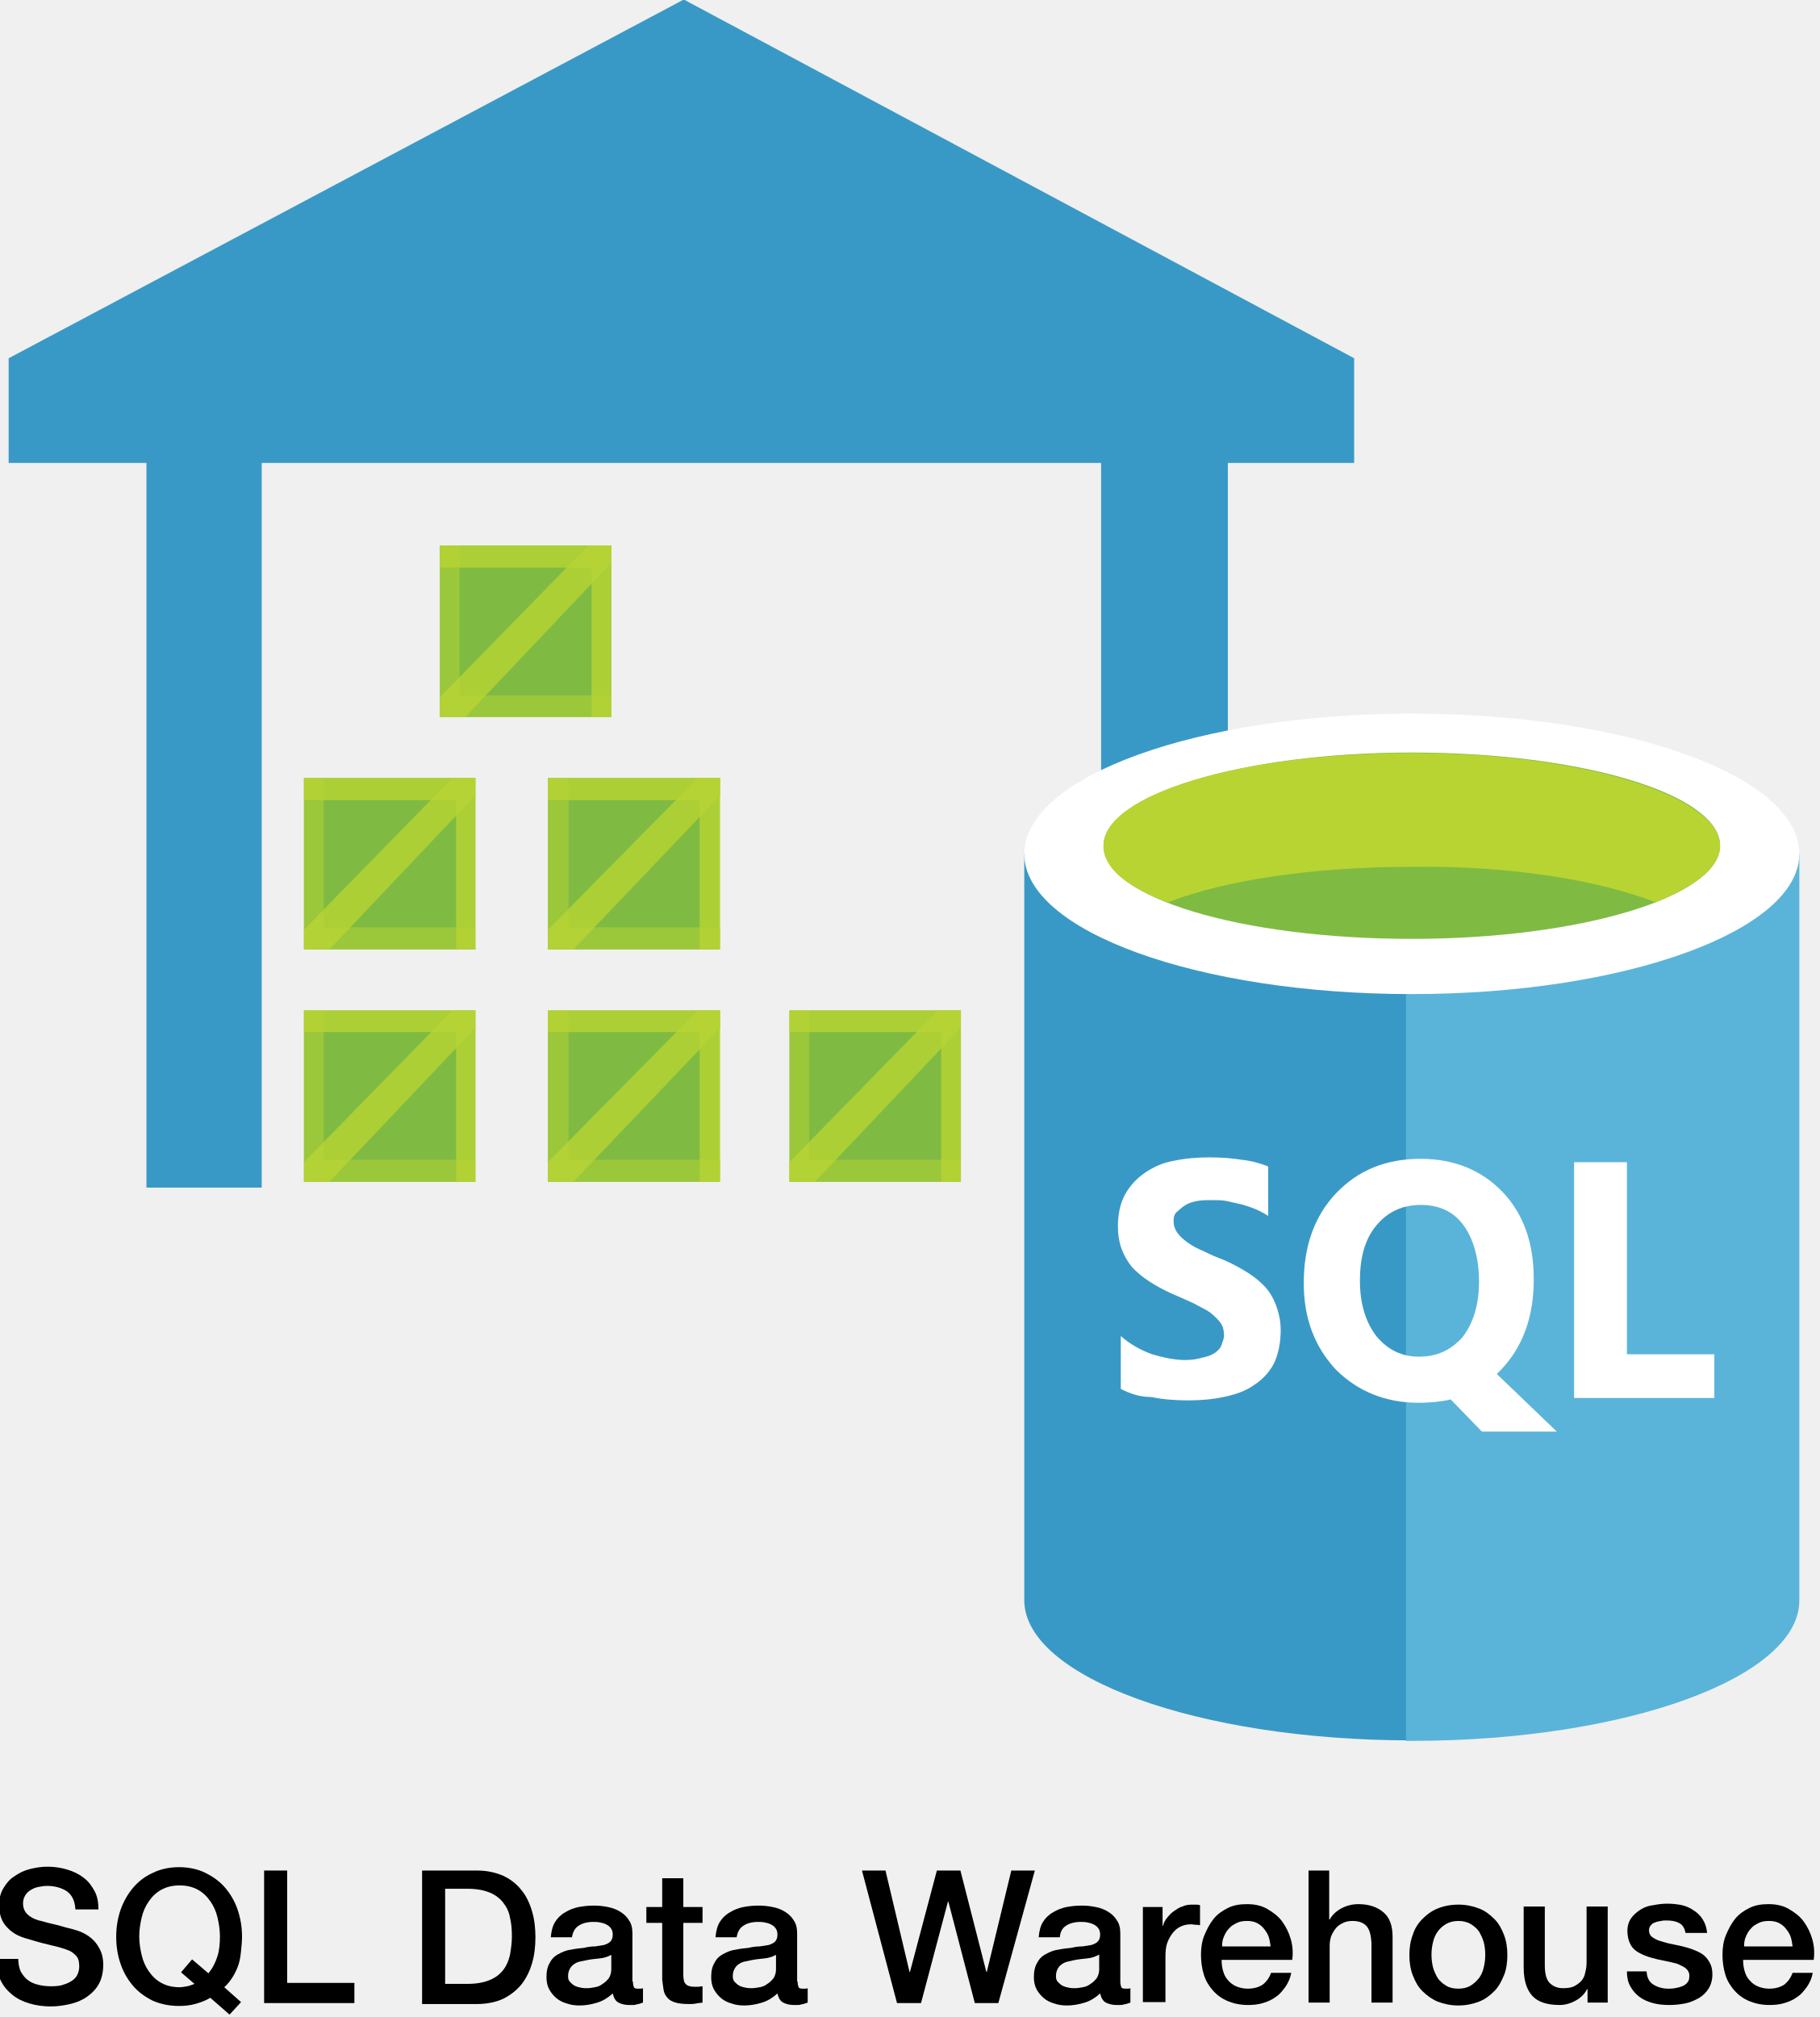
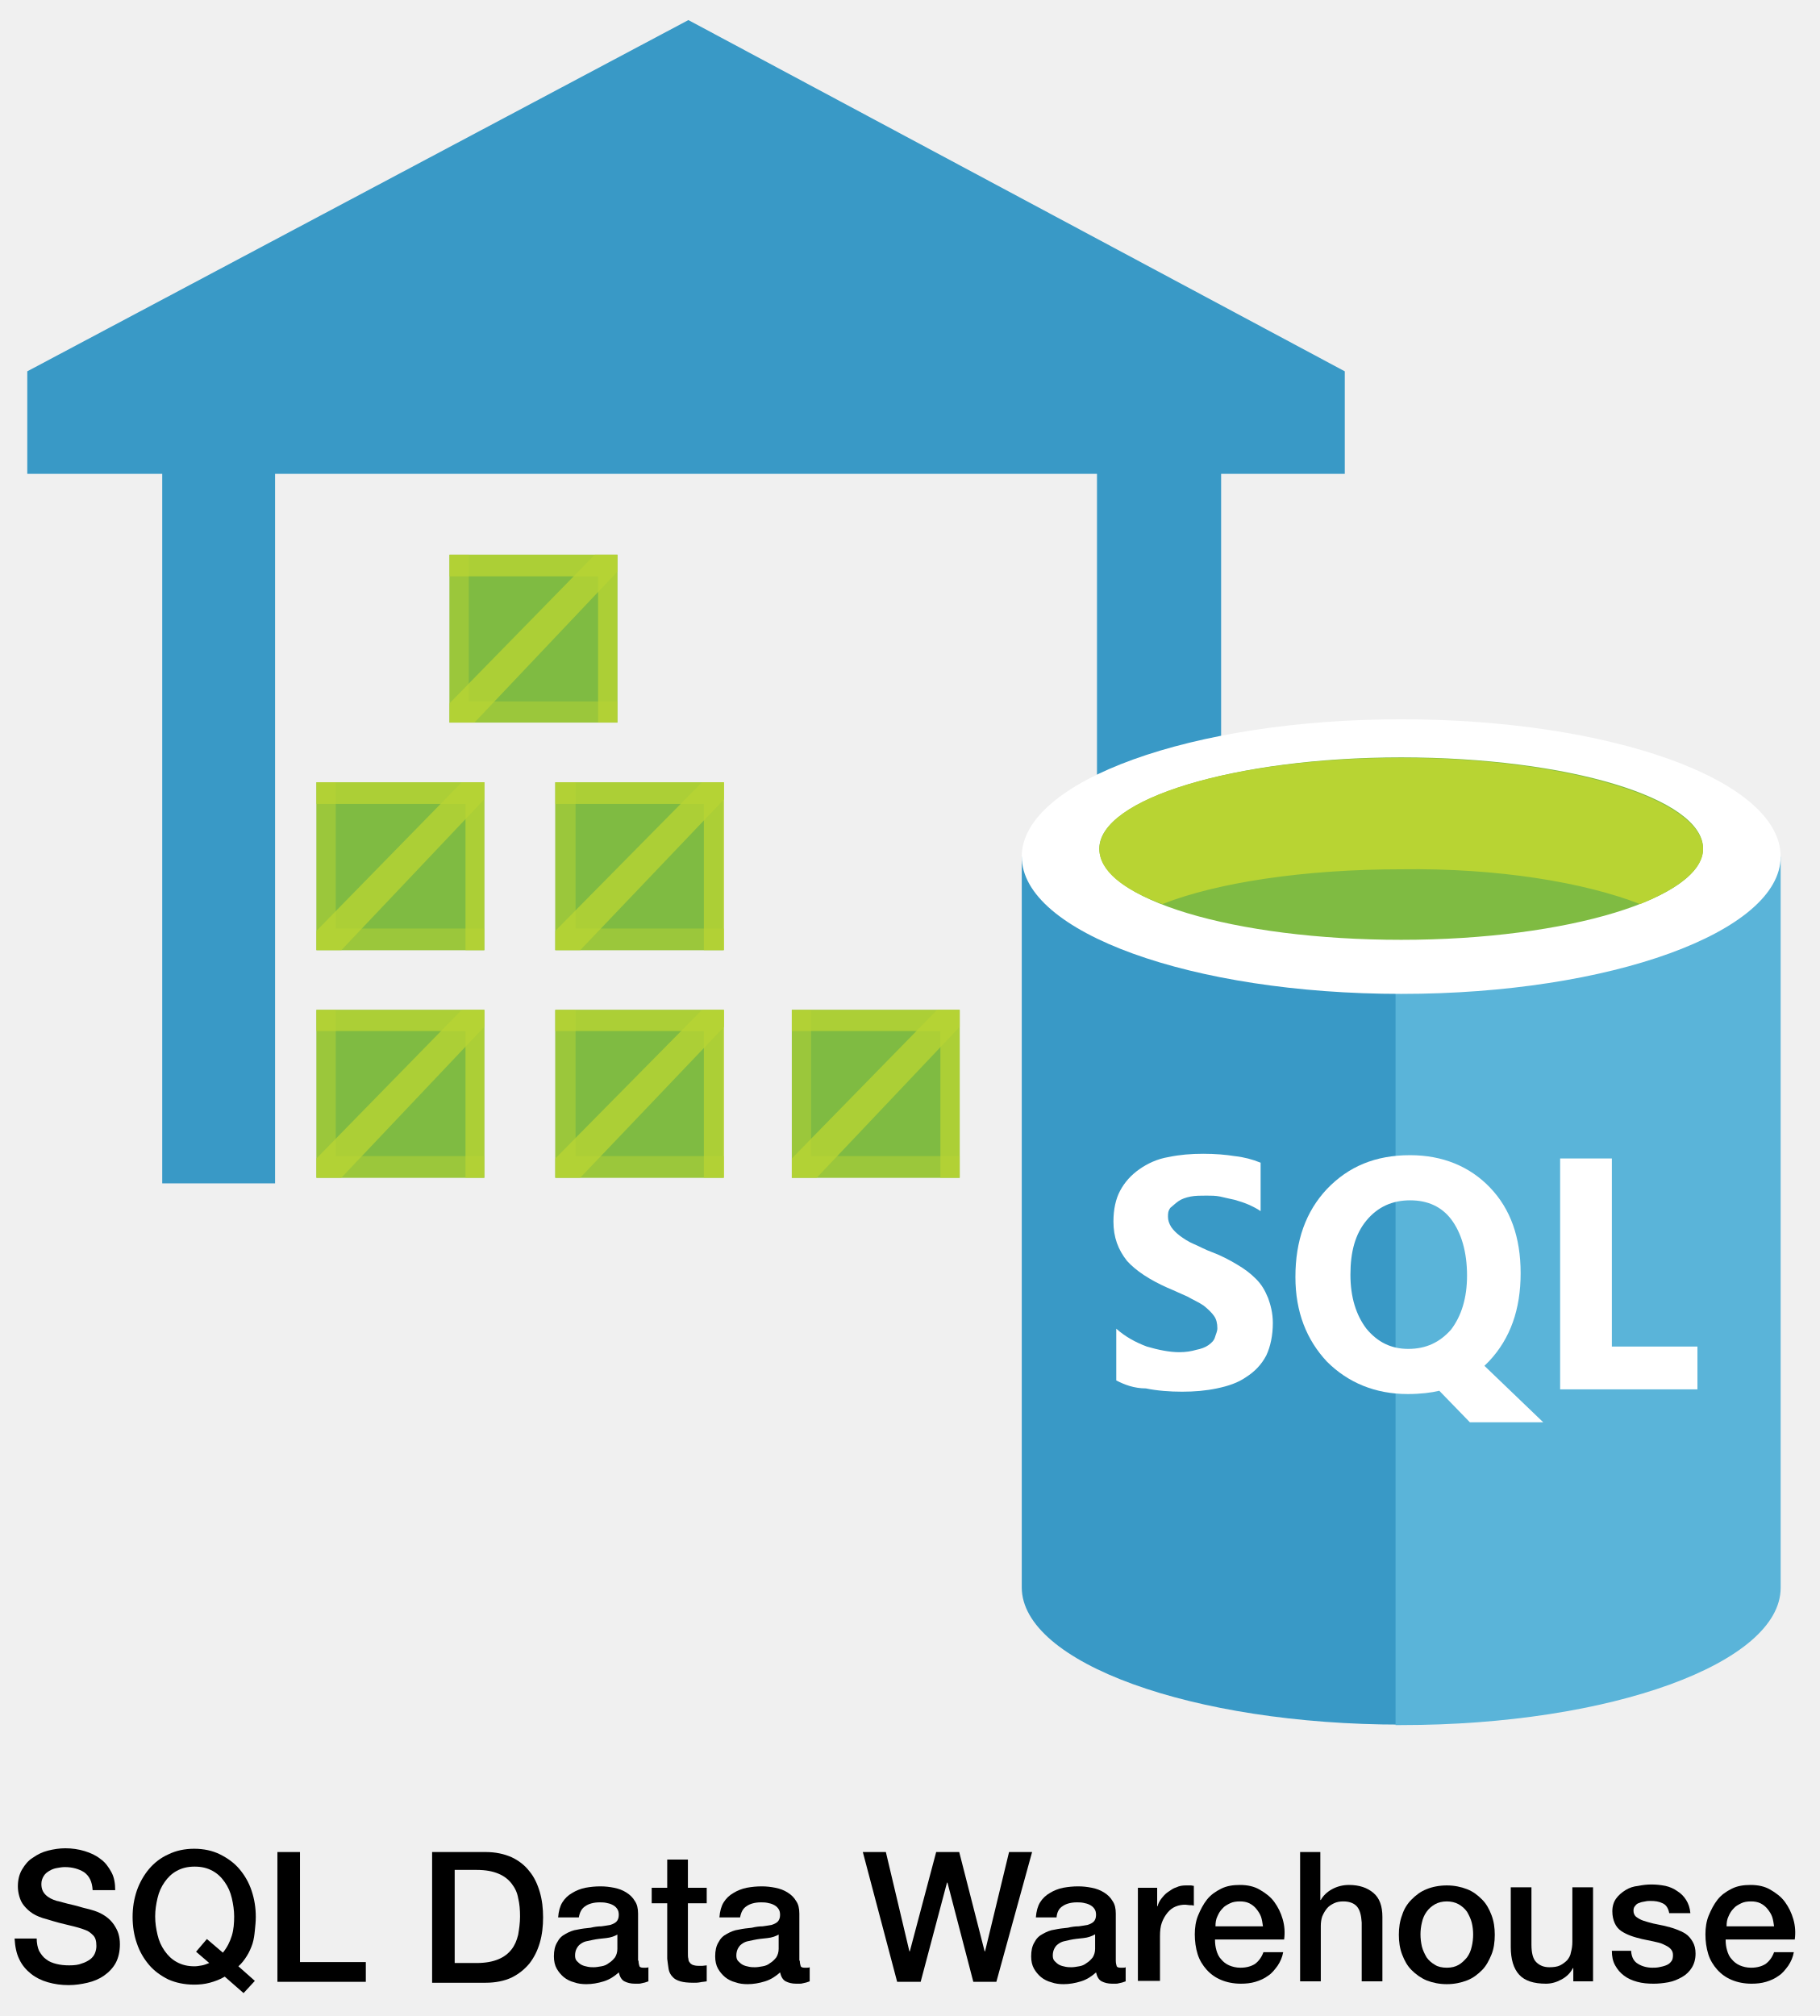
- <svg xmlns="http://www.w3.org/2000/svg" version="1.1" id="Layer_1" x="0px" y="0px" viewBox="11 5 379 420" style="enable-background:new 0 0 400 437;" xml:space="preserve">
+ <svg xmlns="http://www.w3.org/2000/svg" version="1.1" id="Layer_1" x="0px" y="0px" viewBox="7 0.63 387 428.74" style="enable-background:new 0 0 400 437;" xml:space="preserve">
  <style type="text/css">
	.st0{fill:#7FBB42;}
	.st1{fill:#3999C6;}
	.st2{opacity:0.8;fill:#B8D433;enable-background:new    ;}
	.st3{opacity:0.5;fill:#B8D433;enable-background:new    ;}
	.st4{fill:#5AB4D9;}
	.st5{fill:#FFFFFF;}
	.st6{fill:#B8D433;}
</style>
  <g id="Layer_4">
    <rect x="102.6" y="118.6" class="st0" width="35.7" height="35.7" />
    <rect x="74.3" y="215.4" class="st0" width="35.7" height="35.7" />
    <rect x="125.1" y="215.4" class="st0" width="35.7" height="35.7" />
    <rect x="175.4" y="215.4" class="st0" width="35.7" height="35.7" />
    <rect x="74.3" y="167" class="st0" width="35.7" height="35.7" />
    <rect x="125.1" y="167" class="st0" width="35.7" height="35.7" />
    <polygon class="st1" points="153.4,4.9 12.8,79.6 12.8,101.4 41.5,101.4 41.5,252.3 65.5,252.3 65.5,101.4 240.3,101.4 &#10;&#09;&#09;240.3,242.7 266.7,242.7 266.7,101.4 293,101.4 293,79.6 &#09;" />
    <polygon class="st2" points="138.3,154.3 134.2,154.3 134.2,123.2 102.6,123.2 102.6,118.6 138.3,118.6 &#09;" />
    <polygon class="st3" points="102.6,118.6 106.7,118.6 106.7,149.8 138.3,149.8 138.3,154.3 102.6,154.3 &#09;" />
    <polygon class="st2" points="110,202.7 106,202.7 106,171.6 74.3,171.6 74.3,167 110,167 &#09;" />
    <polygon class="st3" points="74.3,167 78.4,167 78.4,198.1 110,198.1 110,202.7 74.3,202.7 &#09;" />
    <polygon class="st2" points="161,202.7 156.7,202.7 156.7,171.6 125.1,171.6 125.1,167 161,167 &#09;" />
    <polygon class="st3" points="125.1,167 129.4,167 129.4,198.1 161,198.1 161,202.7 125.1,202.7 &#09;" />
    <polygon class="st2" points="110,251.1 106,251.1 106,219.9 74.3,219.9 74.3,215.4 110,215.4 &#09;" />
    <polygon class="st3" points="74.3,215.4 78.4,215.4 78.4,246.5 110,246.5 110,251.1 74.3,251.1 &#09;" />
    <polygon class="st2" points="161,251.1 156.7,251.1 156.7,219.9 125.1,219.9 125.1,215.4 161,215.4 &#09;" />
    <polygon class="st3" points="125.1,215.4 129.4,215.4 129.4,246.5 161,246.5 161,251.1 125.1,251.1 &#09;" />
    <polygon class="st2" points="211.1,251.1 207,251.1 207,219.9 175.4,219.9 175.4,215.4 211.1,215.4 &#09;" />
    <polygon class="st3" points="175.4,215.4 179.5,215.4 179.5,246.5 211.1,246.5 211.1,251.1 175.4,251.1 &#09;" />
    <polygon class="st2" points="107.9,154.3 102.6,154.3 102.6,150.2 133.5,118.6 138.3,118.6 138.3,122.2 &#09;" />
    <polygon class="st2" points="130.4,202.7 125.1,202.7 125.1,198.6 156.3,167 161,167 161,170.6 &#09;" />
    <polygon class="st2" points="79.6,202.7 74.3,202.7 74.3,198.6 105.2,167 110,167 110,170.6 &#09;" />
    <polygon class="st2" points="79.6,251.1 74.3,251.1 74.3,247 105.2,215.4 110,215.4 110,219 &#09;" />
    <polygon class="st2" points="130.4,251.1 125.1,251.1 125.1,247 156.3,215.4 161,215.4 161,219 &#09;" />
    <polygon class="st2" points="180.7,251.1 175.4,251.1 175.4,247 206.3,215.4 211.1,215.4 211.1,219 &#09;" />
    <g>
      <path class="st1" d="M224.3,182.8v155.4c0,16,36.2,29.2,80.7,29.2V182.8H224.3z" />
      <path class="st4" d="M303.8,367.5h1.2c44.6,0,80.7-13.2,80.7-29.2V182.8h-81.9L303.8,367.5L303.8,367.5z" />
      <path class="st5" d="M385.7,182.8c0,16-36.2,29.2-80.7,29.2s-80.7-13.1-80.7-29.2s36.2-29.2,80.7-29.2S385.7,166.5,385.7,182.8" />
      <path class="st0" d="M369.2,181.1c0,10.5-28.7,19.4-64.2,19.4s-64.2-8.6-64.2-19.4c0-10.5,28.7-19.4,64.2-19.4    S369.2,170.4,369.2,181.1" />
      <path class="st6" d="M355.8,192.9c8.4-3.4,13.4-7.4,13.4-11.7c0-10.5-28.7-19.4-64.2-19.4s-64.2,8.6-64.2,19.4    c0,4.6,5,8.6,13.4,11.7c11.7-4.6,30.2-7.4,50.8-7.4C325.6,185.2,344,188.3,355.8,192.9" />
      <g>
        <path class="st5" d="M244.4,294.2v-11c1.9,1.7,4.1,2.9,6.5,3.8c2.4,0.7,4.8,1.2,6.9,1.2c1.4,0,2.6-0.2,3.6-0.5     c1-0.2,1.9-0.5,2.6-1s1.2-1,1.4-1.7c0.2-0.7,0.5-1.2,0.5-1.9c0-1-0.2-1.9-0.7-2.6s-1.2-1.4-2.2-2.2c-1-0.7-2.2-1.2-3.4-1.9     c-1.2-0.5-2.6-1.2-4.3-1.9c-3.8-1.7-6.7-3.6-8.6-5.7c-1.9-2.4-2.9-5-2.9-8.4c0-2.6,0.5-4.8,1.4-6.5c1-1.9,2.4-3.4,4.1-4.6     c1.7-1.2,3.8-2.2,6.2-2.6c2.4-0.5,4.8-0.7,7.4-0.7s4.8,0.2,6.7,0.5c1.9,0.2,3.8,0.7,5.5,1.4v10.3c-0.7-0.5-1.7-1-2.6-1.4     s-1.9-0.7-2.9-1c-1-0.2-2.2-0.5-3.1-0.7c-1-0.2-1.9-0.2-2.9-0.2c-1.2,0-2.4,0-3.4,0.2s-1.9,0.5-2.6,1s-1.2,1-1.7,1.4     c-0.5,0.7-0.5,1.2-0.5,1.9s0.2,1.4,0.7,2.2c0.5,0.7,1,1.2,1.9,1.9c0.7,0.5,1.7,1.2,2.9,1.7s2.4,1.2,3.8,1.7     c1.9,0.7,3.8,1.7,5.3,2.6c1.7,1,2.9,1.9,4.1,3.1s1.9,2.4,2.6,4.1c0.5,1.4,1,3.1,1,5.3c0,2.6-0.5,5-1.4,6.9     c-1,1.9-2.4,3.4-4.3,4.6c-1.7,1.2-3.8,1.9-6.2,2.4s-4.8,0.7-7.4,0.7s-5.3-0.2-7.7-0.7C248.2,295.9,246.1,295.1,244.4,294.2z" />
        <path class="st5" d="M306.4,297.1c-6.9,0-12.7-2.4-17.2-6.9c-4.3-4.6-6.7-10.5-6.7-18c0-7.7,2.2-13.9,6.7-18.7     c4.6-4.8,10.3-7.2,17.7-7.2c6.9,0,12.7,2.4,17,6.9s6.5,10.5,6.5,18.2s-2.2,13.9-6.7,18.7c-0.2,0.2-0.2,0.2-0.5,0.5     c-0.2,0.2-0.2,0.2-0.5,0.5l12.5,12h-15.6l-6.5-6.7C311.5,296.8,309.1,297.1,306.4,297.1z M306.9,255.9c-3.8,0-6.9,1.4-9.3,4.3     s-3.4,6.7-3.4,11.5s1.2,8.6,3.4,11.5c2.4,2.9,5.3,4.3,8.9,4.3c3.8,0,6.7-1.4,9.1-4.1c2.2-2.9,3.4-6.7,3.4-11.5     c0-5-1.2-9.1-3.4-12C313.6,257.3,310.7,255.9,306.9,255.9z" />
        <path class="st5" d="M368,296.1h-29.2V247h11v40H368V296.1L368,296.1z" />
      </g>
    </g>
  </g>
  <g>
    <path d="M14.8,412.8c0,1.1,0.2,2,0.5,2.7c0.4,0.7,0.9,1.4,1.5,1.8c0.6,0.5,1.4,0.8,2.2,1s1.7,0.3,2.7,0.3c1.1,0,2-0.1,2.7-0.4   c0.7-0.2,1.4-0.6,1.8-0.9c0.5-0.4,0.8-0.8,1-1.3c0.2-0.5,0.3-1,0.3-1.5c0-1.1-0.2-1.8-0.7-2.3c-0.5-0.5-1-0.9-1.6-1.1   c-1-0.4-2.1-0.7-3.4-1c-1.3-0.3-2.9-0.7-4.8-1.3c-1.2-0.3-2.2-0.7-3-1.2c-0.8-0.5-1.4-1.1-1.9-1.7c-0.5-0.6-0.8-1.3-1-2   s-0.3-1.4-0.3-2.1c0-1.4,0.3-2.6,0.9-3.6c0.6-1,1.3-1.9,2.3-2.5c1-0.7,2-1.2,3.2-1.5c1.2-0.3,2.4-0.5,3.7-0.5   c1.4,0,2.8,0.2,4.1,0.6c1.3,0.4,2.4,0.9,3.4,1.7c1,0.7,1.7,1.7,2.3,2.8c0.6,1.1,0.8,2.4,0.8,3.8h-4.8c-0.1-1.8-0.7-3-1.8-3.8   c-1.1-0.7-2.5-1.1-4.1-1.1c-0.6,0-1.1,0.1-1.7,0.2c-0.6,0.1-1.1,0.3-1.6,0.6c-0.5,0.3-0.9,0.6-1.2,1.1s-0.5,1-0.5,1.7   c0,1,0.3,1.7,0.9,2.3c0.6,0.6,1.4,1,2.4,1.3c0.1,0,0.5,0.1,1.2,0.3c0.7,0.2,1.5,0.4,2.4,0.6c0.9,0.2,1.7,0.5,2.6,0.7   s1.4,0.4,1.8,0.5c0.9,0.3,1.7,0.7,2.4,1.2c0.7,0.5,1.2,1,1.7,1.7c0.4,0.6,0.8,1.3,1,2c0.2,0.7,0.3,1.4,0.3,2.2c0,1.5-0.3,2.9-0.9,4   c-0.6,1.1-1.5,2-2.5,2.7c-1,0.7-2.2,1.2-3.5,1.5s-2.6,0.5-4,0.5c-1.6,0-3-0.2-4.4-0.6s-2.6-1-3.6-1.8c-1-0.8-1.9-1.8-2.5-3.1   c-0.6-1.2-0.9-2.7-1-4.4H14.8z" />
    <path d="M61.2,421.9l-2.4,2.6l-4-3.5c-1,0.6-2.1,1-3.2,1.3c-1.1,0.3-2.2,0.4-3.3,0.4c-2.1,0-3.9-0.4-5.5-1.1   c-1.6-0.8-3-1.8-4.1-3.1c-1.1-1.3-2-2.8-2.6-4.6c-0.6-1.7-0.9-3.6-0.9-5.6c0-2,0.3-3.8,0.9-5.6c0.6-1.7,1.5-3.3,2.6-4.6   c1.1-1.3,2.5-2.4,4.1-3.1c1.6-0.8,3.5-1.2,5.5-1.2s3.9,0.4,5.5,1.2c1.6,0.8,3,1.8,4.1,3.1c1.1,1.3,2,2.8,2.6,4.6   c0.6,1.8,0.9,3.6,0.9,5.6c0,1-0.1,1.9-0.2,2.9S61,413,60.7,414c-0.3,0.9-0.7,1.8-1.2,2.6c-0.5,0.8-1.1,1.6-1.8,2.2L61.2,421.9z    M48.7,415.7L51,413l3.4,2.9c0.9-1.1,1.5-2.3,1.9-3.6c0.4-1.3,0.5-2.7,0.5-4.1c0-1.3-0.2-2.6-0.5-3.9c-0.3-1.3-0.8-2.4-1.5-3.4   c-0.7-1-1.5-1.8-2.6-2.4c-1.1-0.6-2.3-0.9-3.8-0.9s-2.7,0.3-3.8,0.9c-1.1,0.6-1.9,1.4-2.6,2.4c-0.7,1-1.2,2.1-1.5,3.4   c-0.3,1.3-0.5,2.5-0.5,3.9s0.2,2.6,0.5,3.9c0.3,1.3,0.8,2.4,1.5,3.4s1.5,1.8,2.6,2.4s2.3,0.9,3.8,0.9c0.5,0,1-0.1,1.6-0.2   c0.5-0.1,1-0.3,1.5-0.5L48.7,415.7z" />
    <path d="M66,394.5h4.8v23.4h14v4.2H66V394.5z" />
    <path d="M98.9,394.5h11.4c2.1,0,3.9,0.4,5.5,1.1c1.5,0.7,2.8,1.7,3.8,3c1,1.2,1.7,2.7,2.2,4.4c0.5,1.7,0.7,3.5,0.7,5.4   c0,1.9-0.2,3.7-0.7,5.4c-0.5,1.7-1.2,3.1-2.2,4.4c-1,1.2-2.2,2.2-3.8,3c-1.5,0.7-3.4,1.1-5.5,1.1H98.9V394.5z M103.7,418.1h4.7   c1.9,0,3.4-0.3,4.6-0.8c1.2-0.5,2.1-1.2,2.8-2.1c0.7-0.9,1.1-1.9,1.4-3.1c0.2-1.2,0.4-2.5,0.4-3.9c0-1.4-0.1-2.7-0.4-3.9   c-0.2-1.2-0.7-2.2-1.4-3.1c-0.7-0.9-1.6-1.6-2.8-2.1c-1.2-0.5-2.7-0.8-4.6-0.8h-4.7V418.1z" />
    <path d="M142.8,417.6c0,0.5,0.1,0.9,0.2,1.2c0.1,0.2,0.4,0.3,0.8,0.3c0.1,0,0.3,0,0.5,0c0.2,0,0.4,0,0.6-0.1v3   c-0.2,0.1-0.4,0.1-0.6,0.2c-0.2,0.1-0.5,0.1-0.8,0.2c-0.3,0.1-0.5,0.1-0.8,0.1c-0.3,0-0.5,0-0.7,0c-0.9,0-1.6-0.2-2.2-0.5   s-1-1-1.2-1.9c-0.9,0.8-1.9,1.5-3.2,1.9c-1.3,0.4-2.5,0.6-3.7,0.6c-0.9,0-1.8-0.1-2.6-0.4c-0.8-0.2-1.6-0.6-2.2-1.1   c-0.6-0.5-1.1-1.1-1.5-1.8c-0.4-0.7-0.6-1.6-0.6-2.6c0-1.2,0.2-2.2,0.7-3c0.4-0.8,1-1.4,1.8-1.8c0.7-0.4,1.6-0.8,2.5-0.9   c0.9-0.2,1.8-0.3,2.8-0.4c0.8-0.2,1.6-0.3,2.3-0.3c0.7-0.1,1.4-0.2,1.9-0.3c0.6-0.2,1-0.4,1.3-0.7c0.3-0.3,0.5-0.8,0.5-1.4   c0-0.6-0.1-1-0.4-1.4c-0.3-0.4-0.6-0.6-1-0.8c-0.4-0.2-0.8-0.3-1.3-0.4c-0.5-0.1-1-0.1-1.4-0.1c-1.2,0-2.3,0.3-3,0.8   c-0.8,0.5-1.2,1.3-1.4,2.4h-4.4c0.1-1.3,0.4-2.4,0.9-3.2c0.5-0.8,1.2-1.5,2.1-2c0.8-0.5,1.8-0.9,2.8-1.1c1.1-0.2,2.1-0.3,3.2-0.3   c1,0,1.9,0.1,2.9,0.3c1,0.2,1.8,0.5,2.6,1c0.8,0.5,1.4,1.1,1.8,1.8c0.5,0.7,0.7,1.6,0.7,2.7V417.6z M138.4,412   c-0.7,0.4-1.5,0.7-2.5,0.8c-1,0.1-2,0.2-2.9,0.4c-0.5,0.1-0.9,0.2-1.4,0.3c-0.4,0.1-0.8,0.3-1.2,0.6c-0.3,0.2-0.6,0.6-0.8,1   c-0.2,0.4-0.3,0.9-0.3,1.4c0,0.5,0.1,0.9,0.4,1.2c0.3,0.3,0.6,0.6,1,0.8c0.4,0.2,0.8,0.3,1.3,0.4c0.5,0.1,0.9,0.1,1.3,0.1   c0.5,0,1-0.1,1.6-0.2c0.6-0.1,1.1-0.3,1.6-0.7c0.5-0.3,0.9-0.7,1.3-1.2c0.3-0.5,0.5-1.1,0.5-1.8V412z" />
    <path d="M145.6,402.1h3.3v-6h4.4v6h4v3.3h-4V416c0,0.5,0,0.9,0.1,1.2c0,0.3,0.1,0.6,0.3,0.8c0.1,0.2,0.4,0.4,0.6,0.5   c0.3,0.1,0.7,0.2,1.2,0.2c0.3,0,0.6,0,0.9,0s0.6-0.1,0.9-0.1v3.4c-0.5,0.1-1,0.1-1.4,0.2c-0.5,0.1-0.9,0.1-1.4,0.1   c-1.2,0-2.1-0.1-2.8-0.3c-0.7-0.2-1.3-0.5-1.7-1c-0.4-0.4-0.7-1-0.8-1.6c-0.1-0.6-0.2-1.4-0.3-2.2v-11.8h-3.3V402.1z" />
    <path d="M177.1,417.6c0,0.5,0.1,0.9,0.2,1.2c0.1,0.2,0.4,0.3,0.8,0.3c0.1,0,0.3,0,0.5,0c0.2,0,0.4,0,0.6-0.1v3   c-0.2,0.1-0.4,0.1-0.6,0.2c-0.2,0.1-0.5,0.1-0.8,0.2c-0.3,0.1-0.5,0.1-0.8,0.1c-0.3,0-0.5,0-0.7,0c-0.9,0-1.6-0.2-2.2-0.5   s-1-1-1.2-1.9c-0.9,0.8-1.9,1.5-3.2,1.9c-1.3,0.4-2.5,0.6-3.7,0.6c-0.9,0-1.8-0.1-2.6-0.4c-0.8-0.2-1.6-0.6-2.2-1.1   c-0.6-0.5-1.1-1.1-1.5-1.8c-0.4-0.7-0.6-1.6-0.6-2.6c0-1.2,0.2-2.2,0.7-3c0.4-0.8,1-1.4,1.8-1.8c0.7-0.4,1.6-0.8,2.5-0.9   c0.9-0.2,1.8-0.3,2.8-0.4c0.8-0.2,1.6-0.3,2.3-0.3c0.7-0.1,1.4-0.2,1.9-0.3c0.6-0.2,1-0.4,1.3-0.7c0.3-0.3,0.5-0.8,0.5-1.4   c0-0.6-0.1-1-0.4-1.4c-0.3-0.4-0.6-0.6-1-0.8c-0.4-0.2-0.8-0.3-1.3-0.4c-0.5-0.1-1-0.1-1.4-0.1c-1.2,0-2.3,0.3-3,0.8   c-0.8,0.5-1.2,1.3-1.4,2.4h-4.4c0.1-1.3,0.4-2.4,0.9-3.2c0.5-0.8,1.2-1.5,2.1-2c0.8-0.5,1.8-0.9,2.8-1.1c1.1-0.2,2.1-0.3,3.2-0.3   c1,0,1.9,0.1,2.9,0.3c1,0.2,1.8,0.5,2.6,1c0.8,0.5,1.4,1.1,1.8,1.8c0.5,0.7,0.7,1.6,0.7,2.7V417.6z M172.7,412   c-0.7,0.4-1.5,0.7-2.5,0.8c-1,0.1-2,0.2-2.9,0.4c-0.5,0.1-0.9,0.2-1.4,0.3c-0.4,0.1-0.8,0.3-1.2,0.6c-0.3,0.2-0.6,0.6-0.8,1   c-0.2,0.4-0.3,0.9-0.3,1.4c0,0.5,0.1,0.9,0.4,1.2c0.3,0.3,0.6,0.6,1,0.8c0.4,0.2,0.8,0.3,1.3,0.4c0.5,0.1,0.9,0.1,1.3,0.1   c0.5,0,1-0.1,1.6-0.2c0.6-0.1,1.1-0.3,1.6-0.7c0.5-0.3,0.9-0.7,1.3-1.2c0.3-0.5,0.5-1.1,0.5-1.8V412z" />
    <path d="M190.5,394.5h4.9l5,21.1h0.1l5.6-21.1h4.9l5.4,21.1h0.1l5.1-21.1h4.9l-7.6,27.6H214l-5.5-21.1h-0.1l-5.6,21.1h-5   L190.5,394.5z" />
    <path d="M244.3,417.6c0,0.5,0.1,0.9,0.2,1.2c0.1,0.2,0.4,0.3,0.8,0.3c0.1,0,0.3,0,0.5,0c0.2,0,0.4,0,0.6-0.1v3   c-0.2,0.1-0.4,0.1-0.6,0.2s-0.5,0.1-0.8,0.2c-0.3,0.1-0.5,0.1-0.8,0.1c-0.3,0-0.5,0-0.7,0c-0.9,0-1.6-0.2-2.2-0.5s-1-1-1.2-1.9   c-0.9,0.8-1.9,1.5-3.2,1.9c-1.3,0.4-2.5,0.6-3.7,0.6c-0.9,0-1.8-0.1-2.6-0.4c-0.8-0.2-1.6-0.6-2.2-1.1c-0.6-0.5-1.1-1.1-1.5-1.8   c-0.4-0.7-0.6-1.6-0.6-2.6c0-1.2,0.2-2.2,0.7-3c0.4-0.8,1-1.4,1.8-1.8c0.7-0.4,1.6-0.8,2.5-0.9c0.9-0.2,1.8-0.3,2.8-0.4   c0.8-0.2,1.6-0.3,2.3-0.3c0.7-0.1,1.4-0.2,1.9-0.3c0.6-0.2,1-0.4,1.3-0.7c0.3-0.3,0.5-0.8,0.5-1.4c0-0.6-0.1-1-0.4-1.4   c-0.3-0.4-0.6-0.6-1-0.8c-0.4-0.2-0.8-0.3-1.3-0.4s-1-0.1-1.4-0.1c-1.2,0-2.3,0.3-3,0.8c-0.8,0.5-1.2,1.3-1.3,2.4h-4.4   c0.1-1.3,0.4-2.4,0.9-3.2c0.5-0.8,1.2-1.5,2.1-2c0.8-0.5,1.8-0.9,2.8-1.1c1.1-0.2,2.1-0.3,3.2-0.3c1,0,1.9,0.1,2.9,0.3   c1,0.2,1.8,0.5,2.6,1c0.8,0.5,1.4,1.1,1.8,1.8c0.5,0.7,0.7,1.6,0.7,2.7V417.6z M239.9,412c-0.7,0.4-1.5,0.7-2.5,0.8   c-1,0.1-2,0.2-2.9,0.4c-0.5,0.1-0.9,0.2-1.3,0.3c-0.4,0.1-0.8,0.3-1.2,0.6s-0.6,0.6-0.8,1c-0.2,0.4-0.3,0.9-0.3,1.4   c0,0.5,0.1,0.9,0.4,1.2s0.6,0.6,1,0.8c0.4,0.2,0.8,0.3,1.3,0.4c0.5,0.1,0.9,0.1,1.3,0.1c0.5,0,1-0.1,1.6-0.2   c0.6-0.1,1.1-0.3,1.6-0.7c0.5-0.3,0.9-0.7,1.3-1.2c0.3-0.5,0.5-1.1,0.5-1.8V412z" />
    <path d="M249,402.1h4.1v3.9h0.1c0.1-0.5,0.4-1.1,0.8-1.6c0.4-0.5,0.8-1,1.4-1.4s1.1-0.8,1.8-1c0.6-0.3,1.3-0.4,2-0.4   c0.5,0,0.9,0,1.1,0c0.2,0,0.4,0.1,0.6,0.1v4.2c-0.3-0.1-0.6-0.1-0.9-0.1c-0.3,0-0.6-0.1-0.9-0.1c-0.7,0-1.4,0.1-2.1,0.4   c-0.7,0.3-1.2,0.7-1.7,1.3c-0.5,0.6-0.9,1.3-1.2,2.1c-0.3,0.8-0.4,1.8-0.4,2.9v9.5H249V402.1z" />
    <path d="M265.4,413.2c0,0.8,0.1,1.5,0.3,2.2c0.2,0.7,0.5,1.4,1,1.9c0.4,0.5,1,1,1.7,1.3c0.7,0.3,1.5,0.5,2.4,0.5   c1.3,0,2.3-0.3,3.1-0.8c0.8-0.6,1.4-1.4,1.8-2.5h4.2c-0.2,1.1-0.6,2-1.2,2.9c-0.6,0.8-1.2,1.6-2,2.1c-0.8,0.6-1.7,1-2.7,1.3   c-1,0.3-2,0.4-3.1,0.4c-1.6,0-3-0.3-4.2-0.8s-2.2-1.2-3.1-2.2c-0.8-0.9-1.5-2-1.9-3.3c-0.4-1.3-0.6-2.7-0.6-4.2   c0-1.4,0.2-2.8,0.7-4s1.1-2.4,1.9-3.4s1.8-1.7,3-2.3c1.2-0.6,2.5-0.8,4-0.8c1.6,0,3,0.3,4.2,1c1.2,0.7,2.3,1.5,3.1,2.6   c0.8,1.1,1.4,2.3,1.8,3.7c0.4,1.4,0.5,2.8,0.3,4.3H265.4z M275.6,410.3c-0.1-0.7-0.2-1.4-0.4-2c-0.2-0.6-0.6-1.2-1-1.7   c-0.4-0.5-0.9-0.9-1.5-1.2c-0.6-0.3-1.3-0.4-2-0.4c-0.8,0-1.5,0.1-2.1,0.4c-0.6,0.3-1.2,0.6-1.6,1.1c-0.5,0.5-0.8,1-1.1,1.7   c-0.3,0.6-0.4,1.3-0.4,2.1H275.6z" />
    <path d="M283.4,394.5h4.4v10.2h0.1c0.5-0.9,1.3-1.7,2.4-2.3c1.1-0.6,2.3-0.9,3.6-0.9c2.2,0,3.9,0.6,5.2,1.7   c1.3,1.1,1.9,2.8,1.9,5.1V422h-4.4v-12.5c-0.1-1.6-0.4-2.7-1-3.4c-0.6-0.7-1.6-1.1-2.9-1.1c-0.7,0-1.4,0.1-2,0.4   c-0.6,0.3-1.1,0.6-1.5,1.1c-0.4,0.5-0.7,1-1,1.7c-0.2,0.6-0.3,1.3-0.3,2V422h-4.4V394.5z" />
    <path d="M314.7,422.6c-1.6,0-3-0.3-4.3-0.8c-1.2-0.5-2.3-1.3-3.2-2.2c-0.9-0.9-1.5-2-2-3.3c-0.5-1.3-0.7-2.7-0.7-4.2   c0-1.5,0.2-2.9,0.7-4.2c0.4-1.3,1.1-2.4,2-3.3c0.9-0.9,1.9-1.7,3.2-2.2c1.2-0.5,2.7-0.8,4.3-0.8s3,0.3,4.3,0.8s2.3,1.3,3.2,2.2   c0.9,0.9,1.5,2,2,3.3c0.5,1.3,0.7,2.7,0.7,4.2c0,1.5-0.2,3-0.7,4.2s-1.1,2.4-2,3.3c-0.9,0.9-1.9,1.7-3.2,2.2   C317.7,422.3,316.3,422.6,314.7,422.6z M314.7,419.1c1,0,1.8-0.2,2.5-0.6c0.7-0.4,1.3-1,1.8-1.6c0.5-0.7,0.8-1.4,1-2.3   c0.2-0.8,0.3-1.7,0.3-2.6c0-0.8-0.1-1.7-0.3-2.5c-0.2-0.8-0.6-1.6-1-2.3c-0.5-0.7-1.1-1.2-1.8-1.6c-0.7-0.4-1.6-0.6-2.5-0.6   s-1.8,0.2-2.5,0.6c-0.7,0.4-1.3,0.9-1.8,1.6s-0.8,1.4-1,2.3c-0.2,0.8-0.3,1.7-0.3,2.5c0,0.9,0.1,1.7,0.3,2.6c0.2,0.8,0.6,1.6,1,2.3   c0.5,0.7,1.1,1.2,1.8,1.6C312.8,418.9,313.7,419.1,314.7,419.1z" />
    <path d="M345.9,422h-4.3v-2.8h-0.1c-0.5,1-1.3,1.8-2.4,2.4c-1.1,0.6-2.2,0.9-3.3,0.9c-2.6,0-4.5-0.6-5.7-1.9   c-1.2-1.3-1.8-3.3-1.8-5.9v-12.7h4.4v12.2c0,1.7,0.3,3,1,3.7s1.6,1.1,2.8,1.1c0.9,0,1.7-0.1,2.3-0.4c0.6-0.3,1.1-0.7,1.5-1.1   c0.4-0.5,0.7-1,0.8-1.7c0.2-0.7,0.3-1.4,0.3-2.2v-11.6h4.4V422z" />
    <path d="M353.9,415.6c0.1,1.3,0.6,2.2,1.5,2.7c0.8,0.5,1.9,0.8,3,0.8c0.4,0,0.9,0,1.4-0.1c0.5-0.1,1-0.2,1.5-0.4   c0.5-0.2,0.8-0.4,1.1-0.8c0.3-0.3,0.4-0.8,0.4-1.4c0-0.6-0.2-1-0.6-1.4c-0.4-0.4-0.9-0.6-1.5-0.9s-1.3-0.4-2.1-0.6   c-0.8-0.2-1.6-0.3-2.4-0.5c-0.8-0.2-1.6-0.4-2.4-0.7c-0.8-0.3-1.4-0.6-2-1s-1.1-1-1.4-1.7s-0.5-1.5-0.5-2.5c0-1.1,0.3-2,0.8-2.7   s1.2-1.3,2-1.8c0.8-0.5,1.7-0.8,2.7-0.9c1-0.2,1.9-0.3,2.8-0.3c1,0,2,0.1,3,0.3c0.9,0.2,1.8,0.6,2.5,1.1c0.8,0.5,1.4,1.1,1.9,1.9   c0.5,0.8,0.8,1.7,0.9,2.8H362c-0.2-1.1-0.7-1.8-1.4-2.1c-0.8-0.4-1.6-0.5-2.6-0.5c-0.3,0-0.7,0-1.1,0.1c-0.4,0.1-0.8,0.1-1.2,0.3   c-0.4,0.1-0.7,0.3-0.9,0.6c-0.3,0.3-0.4,0.6-0.4,1.1c0,0.5,0.2,1,0.6,1.3s0.9,0.6,1.5,0.8c0.6,0.2,1.3,0.4,2.1,0.6s1.6,0.3,2.4,0.5   c0.8,0.2,1.6,0.4,2.4,0.7c0.8,0.3,1.5,0.6,2.1,1c0.6,0.4,1.1,1,1.5,1.7c0.4,0.7,0.6,1.5,0.6,2.5c0,1.2-0.3,2.2-0.8,3   c-0.5,0.8-1.2,1.5-2.1,2c-0.9,0.5-1.8,0.9-2.9,1.1c-1.1,0.2-2.1,0.3-3.1,0.3c-1.3,0-2.4-0.1-3.5-0.4c-1.1-0.3-2-0.7-2.8-1.3   c-0.8-0.6-1.4-1.3-1.9-2.2c-0.5-0.9-0.7-1.9-0.7-3.1H353.9z" />
    <path d="M374,413.2c0,0.8,0.1,1.5,0.3,2.2c0.2,0.7,0.5,1.4,1,1.9c0.4,0.5,1,1,1.7,1.3c0.7,0.3,1.5,0.5,2.4,0.5   c1.3,0,2.3-0.3,3.1-0.8c0.8-0.6,1.4-1.4,1.8-2.5h4.2c-0.2,1.1-0.6,2-1.2,2.9c-0.6,0.8-1.2,1.6-2,2.1c-0.8,0.6-1.7,1-2.7,1.3   c-1,0.3-2,0.4-3.1,0.4c-1.6,0-3-0.3-4.2-0.8s-2.2-1.2-3.1-2.2c-0.8-0.9-1.5-2-1.9-3.3c-0.4-1.3-0.6-2.7-0.6-4.2   c0-1.4,0.2-2.8,0.7-4s1.1-2.4,1.9-3.4s1.8-1.7,3-2.3c1.2-0.6,2.5-0.8,4-0.8c1.6,0,3,0.3,4.2,1c1.2,0.7,2.3,1.5,3.1,2.6   c0.8,1.1,1.4,2.3,1.8,3.7c0.4,1.4,0.5,2.8,0.3,4.3H374z M384.3,410.3c-0.1-0.7-0.2-1.4-0.4-2c-0.2-0.6-0.6-1.2-1-1.7   c-0.4-0.5-0.9-0.9-1.5-1.2c-0.6-0.3-1.3-0.4-2-0.4c-0.8,0-1.5,0.1-2.1,0.4c-0.6,0.3-1.2,0.6-1.6,1.1c-0.5,0.5-0.8,1-1.1,1.7   c-0.3,0.6-0.4,1.3-0.4,2.1H384.3z" />
  </g>
</svg>
